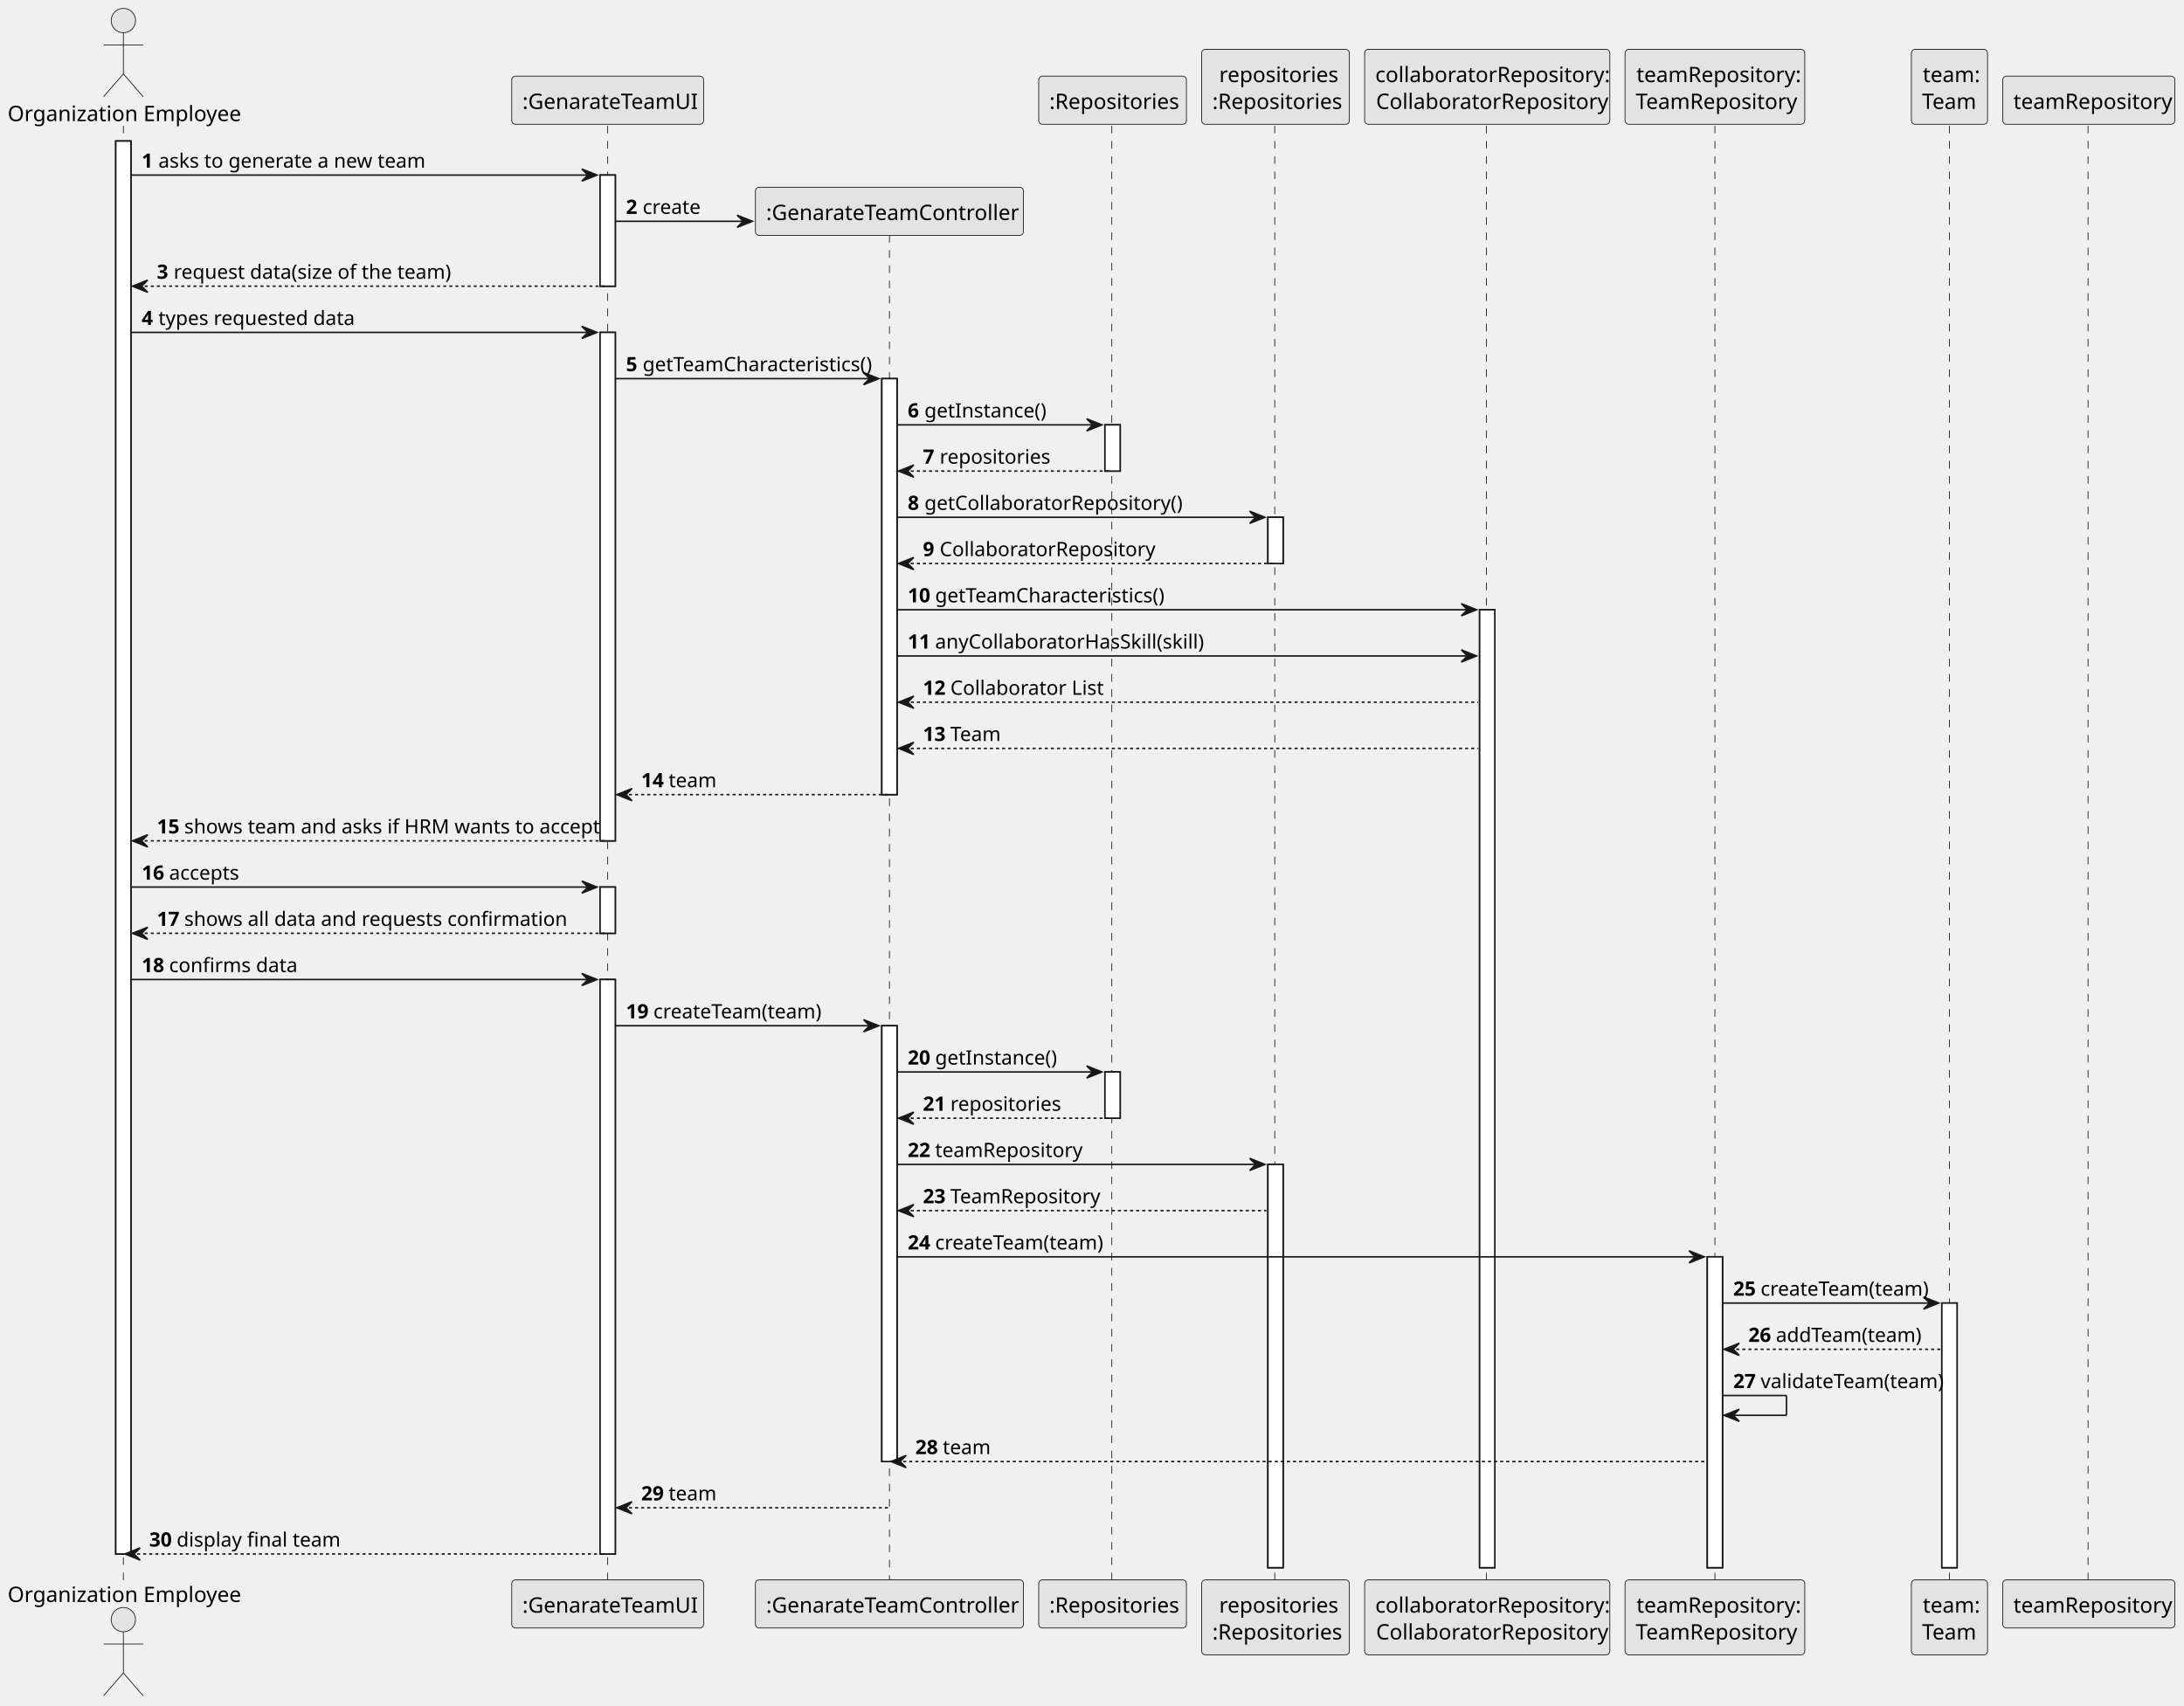
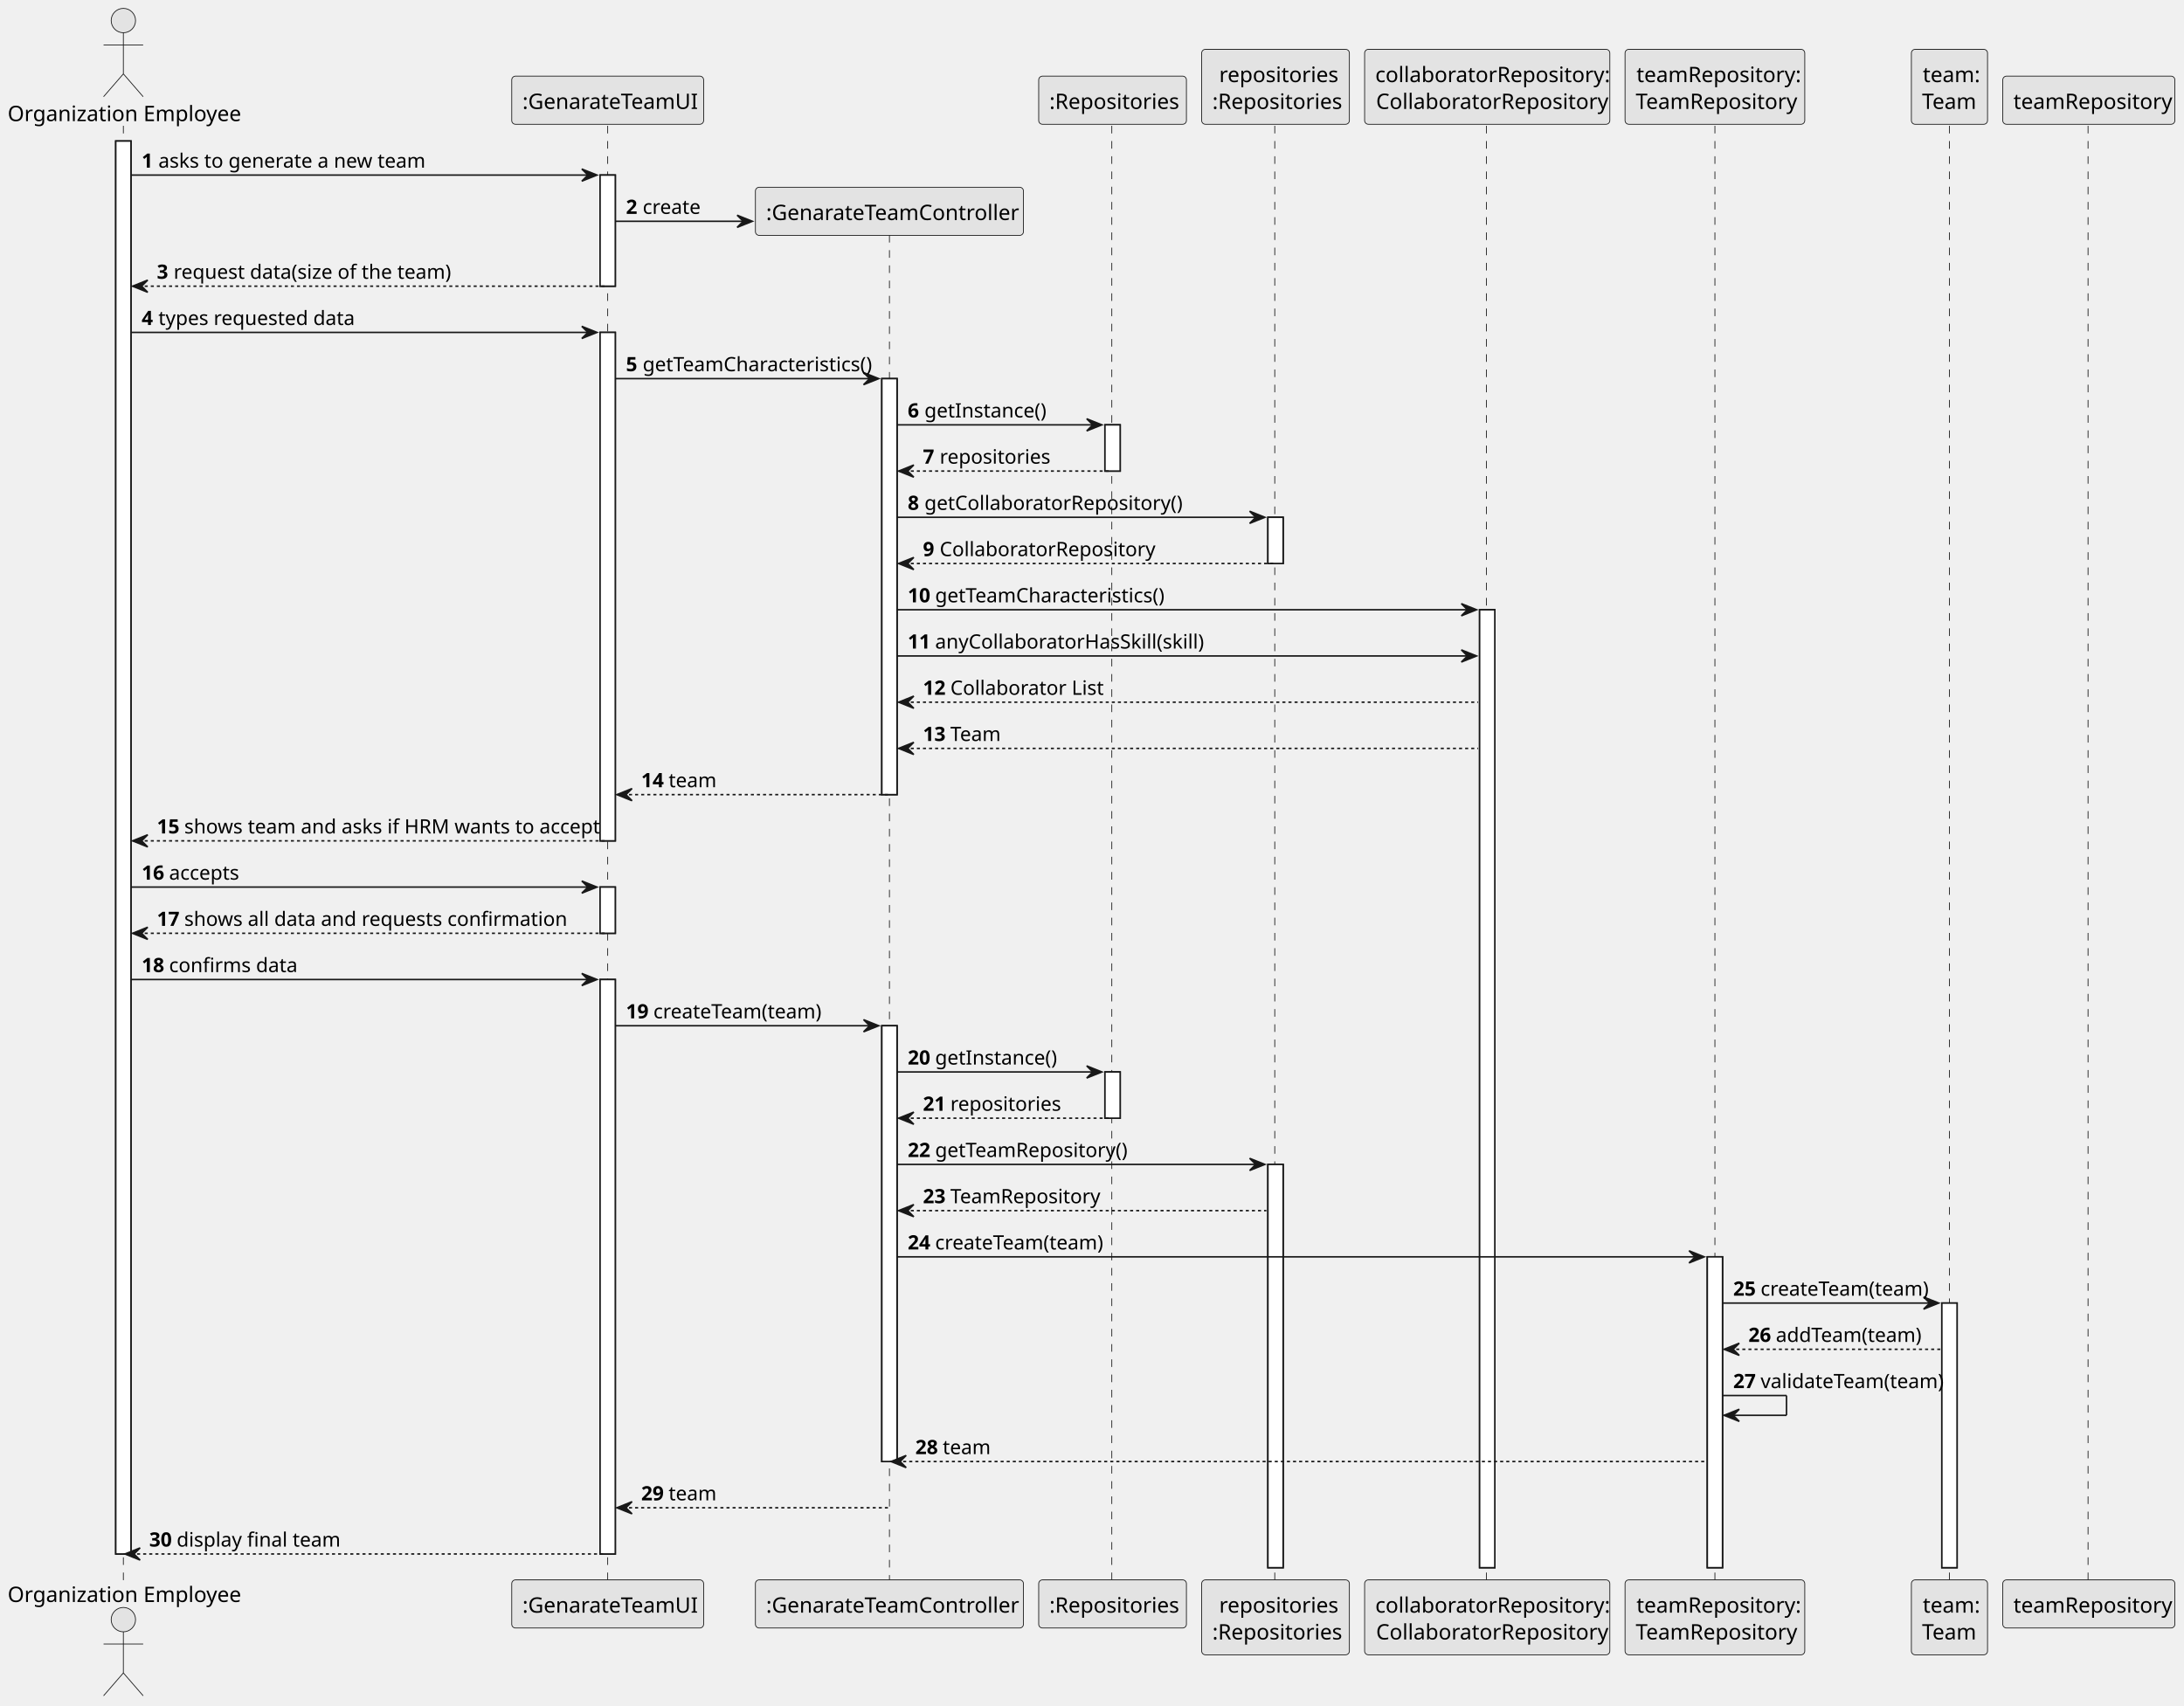
<svg xmlns="http://www.w3.org/2000/svg" contentStyleType="text/css" height="1120px" preserveAspectRatio="none" style="width:1434px;height:1120px;background:#FFFFFF;" version="1.1" viewBox="0 0 1434 1120" width="1434px" zoomAndPan="magnify">
  <defs />
  <g>
    <rect fill="#FFFFFF" height="927.805" style="stroke:#181818;stroke-width:1.0;" width="10" x="76" y="92.609" />
    <rect fill="#FFFFFF" height="72.961" style="stroke:#181818;stroke-width:1.0;" width="10" x="394" y="114.961" />
    <rect fill="#FFFFFF" height="333.867" style="stroke:#181818;stroke-width:1.0;" width="10" x="394" y="218.273" />
    <rect fill="#FFFFFF" height="30.352" style="stroke:#181818;stroke-width:1.0;" width="10" x="394" y="582.492" />
    <rect fill="#FFFFFF" height="377.219" style="stroke:#181818;stroke-width:1.0;" width="10" x="394" y="643.195" />
    <rect fill="#FFFFFF" height="273.164" style="stroke:#181818;stroke-width:1.0;" width="10" x="579" y="248.625" />
    <rect fill="#FFFFFF" height="286.164" style="stroke:#181818;stroke-width:1.0;" width="10" x="579" y="673.547" />
    <rect fill="#FFFFFF" height="30.352" style="stroke:#181818;stroke-width:1.0;" width="10" x="725.5" y="278.977" />
    <rect fill="#FFFFFF" height="30.352" style="stroke:#181818;stroke-width:1.0;" width="10" x="725.5" y="703.898" />
    <rect fill="#FFFFFF" height="30.352" style="stroke:#181818;stroke-width:1.0;" width="10" x="832.5" y="339.68" />
    <rect fill="#FFFFFF" height="264.812" style="stroke:#181818;stroke-width:1.0;" width="10" x="832.5" y="764.602" />
    <rect fill="#FFFFFF" height="629.031" style="stroke:#181818;stroke-width:1.0;" width="10" x="971.5" y="400.383" />
    <rect fill="#FFFFFF" height="204.109" style="stroke:#181818;stroke-width:1.0;" width="10" x="1121" y="825.305" />
    <rect fill="#FFFFFF" height="173.758" style="stroke:#181818;stroke-width:1.0;" width="10" x="1275" y="855.656" />
    <line style="stroke:#181818;stroke-width:0.5;stroke-dasharray:5.0,5.0;" x1="81" x2="81" y1="82.609" y2="1038.414" />
    <line style="stroke:#181818;stroke-width:0.5;stroke-dasharray:5.0,5.0;" x1="399" x2="399" y1="82.609" y2="1038.414" />
    <line style="stroke:#181818;stroke-width:0.5;stroke-dasharray:5.0,5.0;" x1="584" x2="584" y1="154.266" y2="1038.414" />
    <line style="stroke:#181818;stroke-width:0.5;stroke-dasharray:5.0,5.0;" x1="730" x2="730" y1="82.609" y2="1038.414" />
    <line style="stroke:#181818;stroke-width:0.5;stroke-dasharray:5.0,5.0;" x1="837" x2="837" y1="82.609" y2="1038.414" />
    <line style="stroke:#181818;stroke-width:0.5;stroke-dasharray:5.0,5.0;" x1="976" x2="976" y1="82.609" y2="1038.414" />
    <line style="stroke:#181818;stroke-width:0.5;stroke-dasharray:5.0,5.0;" x1="1126" x2="1126" y1="82.609" y2="1038.414" />
    <line style="stroke:#181818;stroke-width:0.5;stroke-dasharray:5.0,5.0;" x1="1280" x2="1280" y1="82.609" y2="1038.414" />
    <line style="stroke:#181818;stroke-width:0.5;stroke-dasharray:5.0,5.0;" x1="1371" x2="1371" y1="82.609" y2="1038.414" />
    <text fill="#000000" font-family="sans-serif" font-size="14" lengthAdjust="spacing" textLength="146" x="5" y="79.533">Organization Employee</text>
    <ellipse cx="81" cy="13.5" fill="#E3E3E3" rx="8" ry="8" style="stroke:#181818;stroke-width:0.5;" />
    <path d="M81,21.5 L81,48.5 M68,29.5 L94,29.5 M81,48.5 L68,63.5 M81,48.5 L94,63.5 " fill="none" style="stroke:#181818;stroke-width:0.5;" />
    <text fill="#000000" font-family="sans-serif" font-size="14" lengthAdjust="spacing" textLength="146" x="5" y="1051.947">Organization Employee</text>
    <ellipse cx="81" cy="1063.523" fill="#E3E3E3" rx="8" ry="8" style="stroke:#181818;stroke-width:0.5;" />
    <path d="M81,1071.523 L81,1098.523 M68,1079.523 L94,1079.523 M81,1098.523 L68,1113.523 M81,1098.523 L94,1113.523 " fill="none" style="stroke:#181818;stroke-width:0.5;" />
    <rect fill="#E3E3E3" height="31.609" rx="2.5" ry="2.5" style="stroke:#181818;stroke-width:0.5;" width="126" x="336" y="50" />
    <text fill="#000000" font-family="sans-serif" font-size="14" lengthAdjust="spacing" textLength="112" x="343" y="71.533">:GenarateTeamUI</text>
    <rect fill="#E3E3E3" height="31.609" rx="2.5" ry="2.5" style="stroke:#181818;stroke-width:0.5;" width="126" x="336" y="1037.414" />
    <text fill="#000000" font-family="sans-serif" font-size="14" lengthAdjust="spacing" textLength="112" x="343" y="1058.947">:GenarateTeamUI</text>
    <rect fill="#E3E3E3" height="31.609" rx="2.5" ry="2.5" style="stroke:#181818;stroke-width:0.5;" width="176" x="496" y="1037.414" />
    <text fill="#000000" font-family="sans-serif" font-size="14" lengthAdjust="spacing" textLength="162" x="503" y="1058.947">:GenarateTeamController</text>
    <rect fill="#E3E3E3" height="31.609" rx="2.5" ry="2.5" style="stroke:#181818;stroke-width:0.5;" width="97" x="682" y="50" />
    <text fill="#000000" font-family="sans-serif" font-size="14" lengthAdjust="spacing" textLength="83" x="689" y="71.533">:Repositories</text>
    <rect fill="#E3E3E3" height="31.609" rx="2.5" ry="2.5" style="stroke:#181818;stroke-width:0.5;" width="97" x="682" y="1037.414" />
    <text fill="#000000" font-family="sans-serif" font-size="14" lengthAdjust="spacing" textLength="83" x="689" y="1058.947">:Repositories</text>
    <rect fill="#E3E3E3" height="49.219" rx="2.5" ry="2.5" style="stroke:#181818;stroke-width:0.5;" width="97" x="789" y="32.391" />
    <text fill="#000000" font-family="sans-serif" font-size="14" lengthAdjust="spacing" textLength="74" x="800.5" y="53.924">repositories</text>
    <text fill="#000000" font-family="sans-serif" font-size="14" lengthAdjust="spacing" textLength="83" x="796" y="71.533">:Repositories</text>
    <rect fill="#E3E3E3" height="49.219" rx="2.5" ry="2.5" style="stroke:#181818;stroke-width:0.5;" width="97" x="789" y="1037.414" />
    <text fill="#000000" font-family="sans-serif" font-size="14" lengthAdjust="spacing" textLength="74" x="800.5" y="1058.947">repositories</text>
    <text fill="#000000" font-family="sans-serif" font-size="14" lengthAdjust="spacing" textLength="83" x="796" y="1076.557">:Repositories</text>
    <rect fill="#E3E3E3" height="49.219" rx="2.5" ry="2.5" style="stroke:#181818;stroke-width:0.5;" width="161" x="896" y="32.391" />
    <text fill="#000000" font-family="sans-serif" font-size="14" lengthAdjust="spacing" textLength="147" x="903" y="53.924">collaboratorRepository:</text>
    <text fill="#000000" font-family="sans-serif" font-size="14" lengthAdjust="spacing" textLength="146" x="903.5" y="71.533">CollaboratorRepository</text>
    <rect fill="#E3E3E3" height="49.219" rx="2.5" ry="2.5" style="stroke:#181818;stroke-width:0.5;" width="161" x="896" y="1037.414" />
    <text fill="#000000" font-family="sans-serif" font-size="14" lengthAdjust="spacing" textLength="147" x="903" y="1058.947">collaboratorRepository:</text>
    <text fill="#000000" font-family="sans-serif" font-size="14" lengthAdjust="spacing" textLength="146" x="903.5" y="1076.557">CollaboratorRepository</text>
    <rect fill="#E3E3E3" height="49.219" rx="2.5" ry="2.5" style="stroke:#181818;stroke-width:0.5;" width="118" x="1067" y="32.391" />
    <text fill="#000000" font-family="sans-serif" font-size="14" lengthAdjust="spacing" textLength="103" x="1074.5" y="53.924">teamRepository:</text>
    <text fill="#000000" font-family="sans-serif" font-size="14" lengthAdjust="spacing" textLength="104" x="1074" y="71.533">TeamRepository</text>
    <rect fill="#E3E3E3" height="49.219" rx="2.5" ry="2.5" style="stroke:#181818;stroke-width:0.5;" width="118" x="1067" y="1037.414" />
    <text fill="#000000" font-family="sans-serif" font-size="14" lengthAdjust="spacing" textLength="103" x="1074.5" y="1058.947">teamRepository:</text>
    <text fill="#000000" font-family="sans-serif" font-size="14" lengthAdjust="spacing" textLength="104" x="1074" y="1076.557">TeamRepository</text>
    <rect fill="#E3E3E3" height="49.219" rx="2.5" ry="2.5" style="stroke:#181818;stroke-width:0.5;" width="50" x="1255" y="32.391" />
    <text fill="#000000" font-family="sans-serif" font-size="14" lengthAdjust="spacing" textLength="35" x="1262.5" y="53.924">team:</text>
    <text fill="#000000" font-family="sans-serif" font-size="14" lengthAdjust="spacing" textLength="36" x="1262" y="71.533">Team</text>
    <rect fill="#E3E3E3" height="49.219" rx="2.5" ry="2.5" style="stroke:#181818;stroke-width:0.5;" width="50" x="1255" y="1037.414" />
    <text fill="#000000" font-family="sans-serif" font-size="14" lengthAdjust="spacing" textLength="35" x="1262.5" y="1058.947">team:</text>
    <text fill="#000000" font-family="sans-serif" font-size="14" lengthAdjust="spacing" textLength="36" x="1262" y="1076.557">Team</text>
    <rect fill="#E3E3E3" height="31.609" rx="2.5" ry="2.5" style="stroke:#181818;stroke-width:0.5;" width="113" x="1315" y="50" />
    <text fill="#000000" font-family="sans-serif" font-size="14" lengthAdjust="spacing" textLength="99" x="1322" y="71.533">teamRepository</text>
    <rect fill="#E3E3E3" height="31.609" rx="2.5" ry="2.5" style="stroke:#181818;stroke-width:0.5;" width="113" x="1315" y="1037.414" />
    <text fill="#000000" font-family="sans-serif" font-size="14" lengthAdjust="spacing" textLength="99" x="1322" y="1058.947">teamRepository</text>
    <rect fill="#FFFFFF" height="927.805" style="stroke:#181818;stroke-width:1.0;" width="10" x="76" y="92.609" />
    <rect fill="#FFFFFF" height="72.961" style="stroke:#181818;stroke-width:1.0;" width="10" x="394" y="114.961" />
    <rect fill="#FFFFFF" height="333.867" style="stroke:#181818;stroke-width:1.0;" width="10" x="394" y="218.273" />
    <rect fill="#FFFFFF" height="30.352" style="stroke:#181818;stroke-width:1.0;" width="10" x="394" y="582.492" />
    <rect fill="#FFFFFF" height="377.219" style="stroke:#181818;stroke-width:1.0;" width="10" x="394" y="643.195" />
    <rect fill="#FFFFFF" height="273.164" style="stroke:#181818;stroke-width:1.0;" width="10" x="579" y="248.625" />
    <rect fill="#FFFFFF" height="286.164" style="stroke:#181818;stroke-width:1.0;" width="10" x="579" y="673.547" />
    <rect fill="#FFFFFF" height="30.352" style="stroke:#181818;stroke-width:1.0;" width="10" x="725.5" y="278.977" />
    <rect fill="#FFFFFF" height="30.352" style="stroke:#181818;stroke-width:1.0;" width="10" x="725.5" y="703.898" />
    <rect fill="#FFFFFF" height="30.352" style="stroke:#181818;stroke-width:1.0;" width="10" x="832.5" y="339.68" />
    <rect fill="#FFFFFF" height="264.812" style="stroke:#181818;stroke-width:1.0;" width="10" x="832.5" y="764.602" />
    <rect fill="#FFFFFF" height="629.031" style="stroke:#181818;stroke-width:1.0;" width="10" x="971.5" y="400.383" />
    <rect fill="#FFFFFF" height="204.109" style="stroke:#181818;stroke-width:1.0;" width="10" x="1121" y="825.305" />
    <rect fill="#FFFFFF" height="173.758" style="stroke:#181818;stroke-width:1.0;" width="10" x="1275" y="855.656" />
    <polygon fill="#181818" points="382,110.961,392,114.961,382,118.961,386,114.961" style="stroke:#181818;stroke-width:1.0;" />
    <line style="stroke:#181818;stroke-width:1.0;" x1="86" x2="388" y1="114.961" y2="114.961" />
    <text fill="#000000" font-family="sans-serif" font-size="13" font-weight="bold" lengthAdjust="spacing" textLength="7" x="93" y="110.105">1</text>
    <text fill="#000000" font-family="sans-serif" font-size="13" lengthAdjust="spacing" textLength="168" x="104" y="110.105">asks to generate a new team</text>
    <polygon fill="#181818" points="484,141.312,494,145.312,484,149.312,488,145.312" style="stroke:#181818;stroke-width:1.0;" />
    <line style="stroke:#181818;stroke-width:1.0;" x1="404" x2="490" y1="145.312" y2="145.312" />
    <text fill="#000000" font-family="sans-serif" font-size="13" font-weight="bold" lengthAdjust="spacing" textLength="7" x="411" y="140.456">2</text>
    <text fill="#000000" font-family="sans-serif" font-size="13" lengthAdjust="spacing" textLength="36" x="422" y="140.456">create</text>
    <rect fill="#E3E3E3" height="31.609" rx="2.5" ry="2.5" style="stroke:#181818;stroke-width:0.5;" width="176" x="496" y="122.961" />
    <text fill="#000000" font-family="sans-serif" font-size="14" lengthAdjust="spacing" textLength="162" x="503" y="144.494">:GenarateTeamController</text>
    <polygon fill="#181818" points="97,183.922,87,187.922,97,191.922,93,187.922" style="stroke:#181818;stroke-width:1.0;" />
    <line style="stroke:#181818;stroke-width:1.0;stroke-dasharray:2.0,2.0;" x1="91" x2="398" y1="187.922" y2="187.922" />
    <text fill="#000000" font-family="sans-serif" font-size="13" font-weight="bold" lengthAdjust="spacing" textLength="7" x="103" y="183.065">3</text>
    <text fill="#000000" font-family="sans-serif" font-size="13" lengthAdjust="spacing" textLength="173" x="114" y="183.065">request data(size of the team)</text>
    <polygon fill="#181818" points="382,214.273,392,218.273,382,222.273,386,218.273" style="stroke:#181818;stroke-width:1.0;" />
    <line style="stroke:#181818;stroke-width:1.0;" x1="86" x2="388" y1="218.273" y2="218.273" />
    <text fill="#000000" font-family="sans-serif" font-size="13" font-weight="bold" lengthAdjust="spacing" textLength="7" x="93" y="213.417">4</text>
    <text fill="#000000" font-family="sans-serif" font-size="13" lengthAdjust="spacing" textLength="122" x="104" y="213.417">types requested data</text>
    <polygon fill="#181818" points="567,244.625,577,248.625,567,252.625,571,248.625" style="stroke:#181818;stroke-width:1.0;" />
    <line style="stroke:#181818;stroke-width:1.0;" x1="404" x2="573" y1="248.625" y2="248.625" />
    <text fill="#000000" font-family="sans-serif" font-size="13" font-weight="bold" lengthAdjust="spacing" textLength="7" x="411" y="243.769">5</text>
    <text fill="#000000" font-family="sans-serif" font-size="13" lengthAdjust="spacing" textLength="145" x="422" y="243.769">getTeamCharacteristics()</text>
    <polygon fill="#181818" points="713.5,274.977,723.5,278.977,713.5,282.977,717.5,278.977" style="stroke:#181818;stroke-width:1.0;" />
    <line style="stroke:#181818;stroke-width:1.0;" x1="589" x2="719.5" y1="278.977" y2="278.977" />
    <text fill="#000000" font-family="sans-serif" font-size="13" font-weight="bold" lengthAdjust="spacing" textLength="7" x="596" y="274.12">6</text>
    <text fill="#000000" font-family="sans-serif" font-size="13" lengthAdjust="spacing" textLength="75" x="607" y="274.12">getInstance()</text>
    <polygon fill="#181818" points="600,305.328,590,309.328,600,313.328,596,309.328" style="stroke:#181818;stroke-width:1.0;" />
    <line style="stroke:#181818;stroke-width:1.0;stroke-dasharray:2.0,2.0;" x1="594" x2="729.5" y1="309.328" y2="309.328" />
    <text fill="#000000" font-family="sans-serif" font-size="13" font-weight="bold" lengthAdjust="spacing" textLength="7" x="606" y="304.472">7</text>
    <text fill="#000000" font-family="sans-serif" font-size="13" lengthAdjust="spacing" textLength="67" x="617" y="304.472">repositories</text>
    <polygon fill="#181818" points="820.5,335.68,830.5,339.68,820.5,343.68,824.5,339.68" style="stroke:#181818;stroke-width:1.0;" />
    <line style="stroke:#181818;stroke-width:1.0;" x1="589" x2="826.5" y1="339.68" y2="339.68" />
    <text fill="#000000" font-family="sans-serif" font-size="13" font-weight="bold" lengthAdjust="spacing" textLength="7" x="596" y="334.823">8</text>
    <text fill="#000000" font-family="sans-serif" font-size="13" lengthAdjust="spacing" textLength="157" x="607" y="334.823">getCollaboratorRepository()</text>
    <polygon fill="#181818" points="600,366.031,590,370.031,600,374.031,596,370.031" style="stroke:#181818;stroke-width:1.0;" />
    <line style="stroke:#181818;stroke-width:1.0;stroke-dasharray:2.0,2.0;" x1="594" x2="836.5" y1="370.031" y2="370.031" />
    <text fill="#000000" font-family="sans-serif" font-size="13" font-weight="bold" lengthAdjust="spacing" textLength="7" x="606" y="365.175">9</text>
    <text fill="#000000" font-family="sans-serif" font-size="13" lengthAdjust="spacing" textLength="131" x="617" y="365.175">CollaboratorRepository</text>
    <polygon fill="#181818" points="959.5,396.383,969.5,400.383,959.5,404.383,963.5,400.383" style="stroke:#181818;stroke-width:1.0;" />
    <line style="stroke:#181818;stroke-width:1.0;" x1="589" x2="965.5" y1="400.383" y2="400.383" />
    <text fill="#000000" font-family="sans-serif" font-size="13" font-weight="bold" lengthAdjust="spacing" textLength="14" x="596" y="395.526">10</text>
    <text fill="#000000" font-family="sans-serif" font-size="13" lengthAdjust="spacing" textLength="145" x="614" y="395.526">getTeamCharacteristics()</text>
    <polygon fill="#181818" points="959.5,426.734,969.5,430.734,959.5,434.734,963.5,430.734" style="stroke:#181818;stroke-width:1.0;" />
    <line style="stroke:#181818;stroke-width:1.0;" x1="589" x2="965.5" y1="430.734" y2="430.734" />
    <text fill="#000000" font-family="sans-serif" font-size="13" font-weight="bold" lengthAdjust="spacing" textLength="14" x="596" y="425.878">11</text>
    <text fill="#000000" font-family="sans-serif" font-size="13" lengthAdjust="spacing" textLength="169" x="614" y="425.878">anyCollaboratorHasSkill(skill)</text>
    <polygon fill="#181818" points="600,457.086,590,461.086,600,465.086,596,461.086" style="stroke:#181818;stroke-width:1.0;" />
    <line style="stroke:#181818;stroke-width:1.0;stroke-dasharray:2.0,2.0;" x1="594" x2="970.5" y1="461.086" y2="461.086" />
    <text fill="#000000" font-family="sans-serif" font-size="13" font-weight="bold" lengthAdjust="spacing" textLength="14" x="606" y="456.229">12</text>
    <text fill="#000000" font-family="sans-serif" font-size="13" lengthAdjust="spacing" textLength="94" x="624" y="456.229">Collaborator List</text>
    <polygon fill="#181818" points="600,487.438,590,491.438,600,495.438,596,491.438" style="stroke:#181818;stroke-width:1.0;" />
    <line style="stroke:#181818;stroke-width:1.0;stroke-dasharray:2.0,2.0;" x1="594" x2="970.5" y1="491.438" y2="491.438" />
    <text fill="#000000" font-family="sans-serif" font-size="13" font-weight="bold" lengthAdjust="spacing" textLength="14" x="606" y="486.581">13</text>
    <text fill="#000000" font-family="sans-serif" font-size="13" lengthAdjust="spacing" textLength="32" x="624" y="486.581">Team</text>
    <polygon fill="#181818" points="415,517.789,405,521.789,415,525.789,411,521.789" style="stroke:#181818;stroke-width:1.0;" />
    <line style="stroke:#181818;stroke-width:1.0;stroke-dasharray:2.0,2.0;" x1="409" x2="583" y1="521.789" y2="521.789" />
    <text fill="#000000" font-family="sans-serif" font-size="13" font-weight="bold" lengthAdjust="spacing" textLength="14" x="421" y="516.933">14</text>
    <text fill="#000000" font-family="sans-serif" font-size="13" lengthAdjust="spacing" textLength="29" x="439" y="516.933">team</text>
    <polygon fill="#181818" points="97,548.141,87,552.141,97,556.141,93,552.141" style="stroke:#181818;stroke-width:1.0;" />
    <line style="stroke:#181818;stroke-width:1.0;stroke-dasharray:2.0,2.0;" x1="91" x2="398" y1="552.141" y2="552.141" />
    <text fill="#000000" font-family="sans-serif" font-size="13" font-weight="bold" lengthAdjust="spacing" textLength="14" x="103" y="547.284">15</text>
    <text fill="#000000" font-family="sans-serif" font-size="13" lengthAdjust="spacing" textLength="266" x="121" y="547.284">shows team and asks if HRM wants to accept</text>
    <polygon fill="#181818" points="382,578.492,392,582.492,382,586.492,386,582.492" style="stroke:#181818;stroke-width:1.0;" />
    <line style="stroke:#181818;stroke-width:1.0;" x1="86" x2="388" y1="582.492" y2="582.492" />
    <text fill="#000000" font-family="sans-serif" font-size="13" font-weight="bold" lengthAdjust="spacing" textLength="14" x="93" y="577.636">16</text>
    <text fill="#000000" font-family="sans-serif" font-size="13" lengthAdjust="spacing" textLength="46" x="111" y="577.636">accepts</text>
    <polygon fill="#181818" points="97,608.844,87,612.844,97,616.844,93,612.844" style="stroke:#181818;stroke-width:1.0;" />
    <line style="stroke:#181818;stroke-width:1.0;stroke-dasharray:2.0,2.0;" x1="91" x2="398" y1="612.844" y2="612.844" />
    <text fill="#000000" font-family="sans-serif" font-size="13" font-weight="bold" lengthAdjust="spacing" textLength="14" x="103" y="607.987">17</text>
    <text fill="#000000" font-family="sans-serif" font-size="13" lengthAdjust="spacing" textLength="236" x="121" y="607.987">shows all data and requests confirmation</text>
    <polygon fill="#181818" points="382,639.195,392,643.195,382,647.195,386,643.195" style="stroke:#181818;stroke-width:1.0;" />
    <line style="stroke:#181818;stroke-width:1.0;" x1="86" x2="388" y1="643.195" y2="643.195" />
    <text fill="#000000" font-family="sans-serif" font-size="13" font-weight="bold" lengthAdjust="spacing" textLength="14" x="93" y="638.339">18</text>
    <text fill="#000000" font-family="sans-serif" font-size="13" lengthAdjust="spacing" textLength="78" x="111" y="638.339">confirms data</text>
    <polygon fill="#181818" points="567,669.547,577,673.547,567,677.547,571,673.547" style="stroke:#181818;stroke-width:1.0;" />
    <line style="stroke:#181818;stroke-width:1.0;" x1="404" x2="573" y1="673.547" y2="673.547" />
    <text fill="#000000" font-family="sans-serif" font-size="13" font-weight="bold" lengthAdjust="spacing" textLength="14" x="411" y="668.69">19</text>
    <text fill="#000000" font-family="sans-serif" font-size="13" lengthAdjust="spacing" textLength="105" x="429" y="668.69">createTeam(team)</text>
    <polygon fill="#181818" points="713.5,699.898,723.5,703.898,713.5,707.898,717.5,703.898" style="stroke:#181818;stroke-width:1.0;" />
    <line style="stroke:#181818;stroke-width:1.0;" x1="589" x2="719.5" y1="703.898" y2="703.898" />
    <text fill="#000000" font-family="sans-serif" font-size="13" font-weight="bold" lengthAdjust="spacing" textLength="14" x="596" y="699.042">20</text>
    <text fill="#000000" font-family="sans-serif" font-size="13" lengthAdjust="spacing" textLength="75" x="614" y="699.042">getInstance()</text>
    <polygon fill="#181818" points="600,730.25,590,734.25,600,738.25,596,734.25" style="stroke:#181818;stroke-width:1.0;" />
    <line style="stroke:#181818;stroke-width:1.0;stroke-dasharray:2.0,2.0;" x1="594" x2="729.5" y1="734.25" y2="734.25" />
    <text fill="#000000" font-family="sans-serif" font-size="13" font-weight="bold" lengthAdjust="spacing" textLength="14" x="606" y="729.394">21</text>
    <text fill="#000000" font-family="sans-serif" font-size="13" lengthAdjust="spacing" textLength="67" x="624" y="729.394">repositories</text>
    <polygon fill="#181818" points="820.5,760.602,830.5,764.602,820.5,768.602,824.5,764.602" style="stroke:#181818;stroke-width:1.0;" />
    <line style="stroke:#181818;stroke-width:1.0;" x1="589" x2="826.5" y1="764.602" y2="764.602" />
    <text fill="#000000" font-family="sans-serif" font-size="13" font-weight="bold" lengthAdjust="spacing" textLength="14" x="596" y="759.745">22</text>
-     <text fill="#000000" font-family="sans-serif" font-size="13" lengthAdjust="spacing" textLength="91" x="614" y="759.745">teamRepository</text>
+     <text fill="#000000" font-family="sans-serif" font-size="13" lengthAdjust="spacing" textLength="120" x="614" y="759.745">getTeamRepository()</text>
    <polygon fill="#181818" points="600,790.953,590,794.953,600,798.953,596,794.953" style="stroke:#181818;stroke-width:1.0;" />
    <line style="stroke:#181818;stroke-width:1.0;stroke-dasharray:2.0,2.0;" x1="594" x2="831.5" y1="794.953" y2="794.953" />
    <text fill="#000000" font-family="sans-serif" font-size="13" font-weight="bold" lengthAdjust="spacing" textLength="14" x="606" y="790.097">23</text>
    <text fill="#000000" font-family="sans-serif" font-size="13" lengthAdjust="spacing" textLength="94" x="624" y="790.097">TeamRepository</text>
    <polygon fill="#181818" points="1109,821.305,1119,825.305,1109,829.305,1113,825.305" style="stroke:#181818;stroke-width:1.0;" />
    <line style="stroke:#181818;stroke-width:1.0;" x1="589" x2="1115" y1="825.305" y2="825.305" />
    <text fill="#000000" font-family="sans-serif" font-size="13" font-weight="bold" lengthAdjust="spacing" textLength="14" x="596" y="820.448">24</text>
    <text fill="#000000" font-family="sans-serif" font-size="13" lengthAdjust="spacing" textLength="105" x="614" y="820.448">createTeam(team)</text>
    <polygon fill="#181818" points="1263,851.656,1273,855.656,1263,859.656,1267,855.656" style="stroke:#181818;stroke-width:1.0;" />
    <line style="stroke:#181818;stroke-width:1.0;" x1="1131" x2="1269" y1="855.656" y2="855.656" />
    <text fill="#000000" font-family="sans-serif" font-size="13" font-weight="bold" lengthAdjust="spacing" textLength="14" x="1138" y="850.8">25</text>
    <text fill="#000000" font-family="sans-serif" font-size="13" lengthAdjust="spacing" textLength="105" x="1156" y="850.8">createTeam(team)</text>
    <polygon fill="#181818" points="1142,882.008,1132,886.008,1142,890.008,1138,886.008" style="stroke:#181818;stroke-width:1.0;" />
    <line style="stroke:#181818;stroke-width:1.0;stroke-dasharray:2.0,2.0;" x1="1136" x2="1274" y1="886.008" y2="886.008" />
    <text fill="#000000" font-family="sans-serif" font-size="13" font-weight="bold" lengthAdjust="spacing" textLength="14" x="1148" y="881.151">26</text>
    <text fill="#000000" font-family="sans-serif" font-size="13" lengthAdjust="spacing" textLength="90" x="1166" y="881.151">addTeam(team)</text>
    <line style="stroke:#181818;stroke-width:1.0;" x1="1131" x2="1173" y1="916.359" y2="916.359" />
    <line style="stroke:#181818;stroke-width:1.0;" x1="1173" x2="1173" y1="916.359" y2="929.359" />
    <line style="stroke:#181818;stroke-width:1.0;" x1="1132" x2="1173" y1="929.359" y2="929.359" />
    <polygon fill="#181818" points="1142,925.359,1132,929.359,1142,933.359,1138,929.359" style="stroke:#181818;stroke-width:1.0;" />
    <text fill="#000000" font-family="sans-serif" font-size="13" font-weight="bold" lengthAdjust="spacing" textLength="14" x="1138" y="911.503">27</text>
    <text fill="#000000" font-family="sans-serif" font-size="13" lengthAdjust="spacing" textLength="112" x="1156" y="911.503">validateTeam(team)</text>
    <polygon fill="#181818" points="595,955.711,585,959.711,595,963.711,591,959.711" style="stroke:#181818;stroke-width:1.0;" />
    <line style="stroke:#181818;stroke-width:1.0;stroke-dasharray:2.0,2.0;" x1="589" x2="1120" y1="959.711" y2="959.711" />
    <text fill="#000000" font-family="sans-serif" font-size="13" font-weight="bold" lengthAdjust="spacing" textLength="14" x="601" y="954.855">28</text>
    <text fill="#000000" font-family="sans-serif" font-size="13" lengthAdjust="spacing" textLength="29" x="619" y="954.855">team</text>
    <polygon fill="#181818" points="415,986.062,405,990.062,415,994.062,411,990.062" style="stroke:#181818;stroke-width:1.0;" />
    <line style="stroke:#181818;stroke-width:1.0;stroke-dasharray:2.0,2.0;" x1="409" x2="583" y1="990.062" y2="990.062" />
    <text fill="#000000" font-family="sans-serif" font-size="13" font-weight="bold" lengthAdjust="spacing" textLength="14" x="421" y="985.206">29</text>
    <text fill="#000000" font-family="sans-serif" font-size="13" lengthAdjust="spacing" textLength="29" x="439" y="985.206">team</text>
    <polygon fill="#181818" points="92,1016.414,82,1020.414,92,1024.414,88,1020.414" style="stroke:#181818;stroke-width:1.0;" />
    <line style="stroke:#181818;stroke-width:1.0;stroke-dasharray:2.0,2.0;" x1="86" x2="398" y1="1020.414" y2="1020.414" />
    <text fill="#000000" font-family="sans-serif" font-size="13" font-weight="bold" lengthAdjust="spacing" textLength="14" x="98" y="1015.558">30</text>
    <text fill="#000000" font-family="sans-serif" font-size="13" lengthAdjust="spacing" textLength="101" x="116" y="1015.558">display final team</text>
  </g>
</svg>
